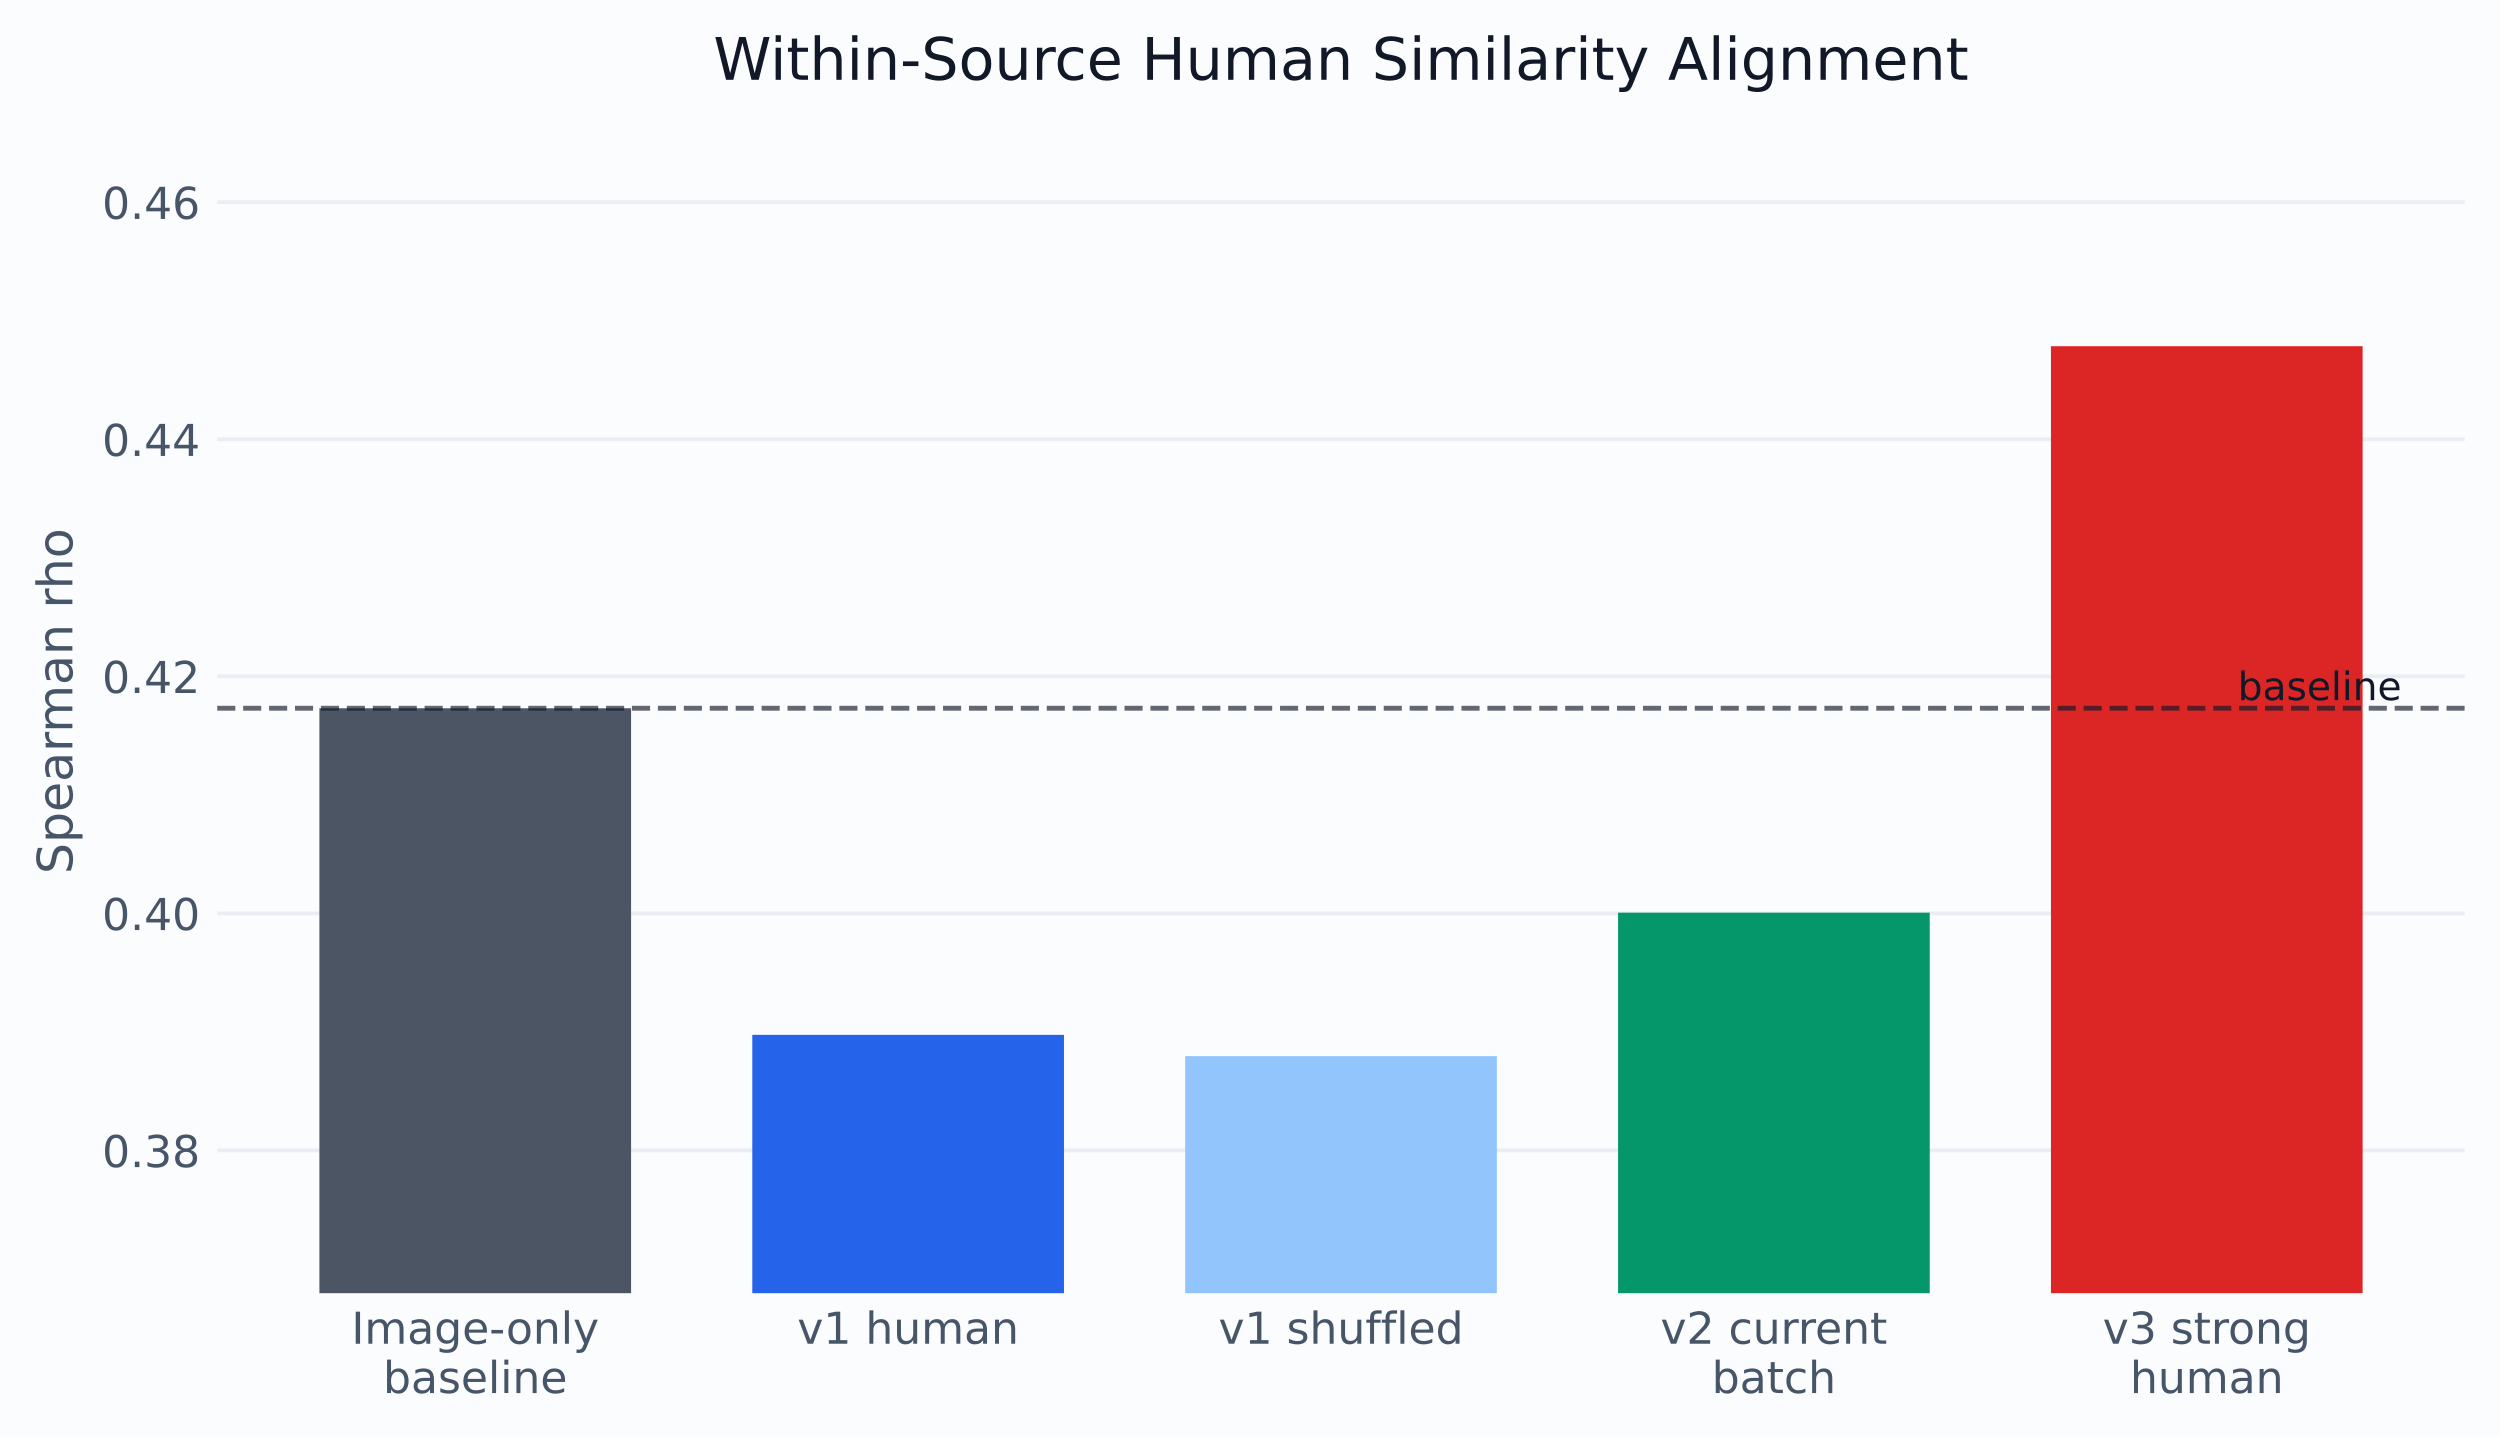
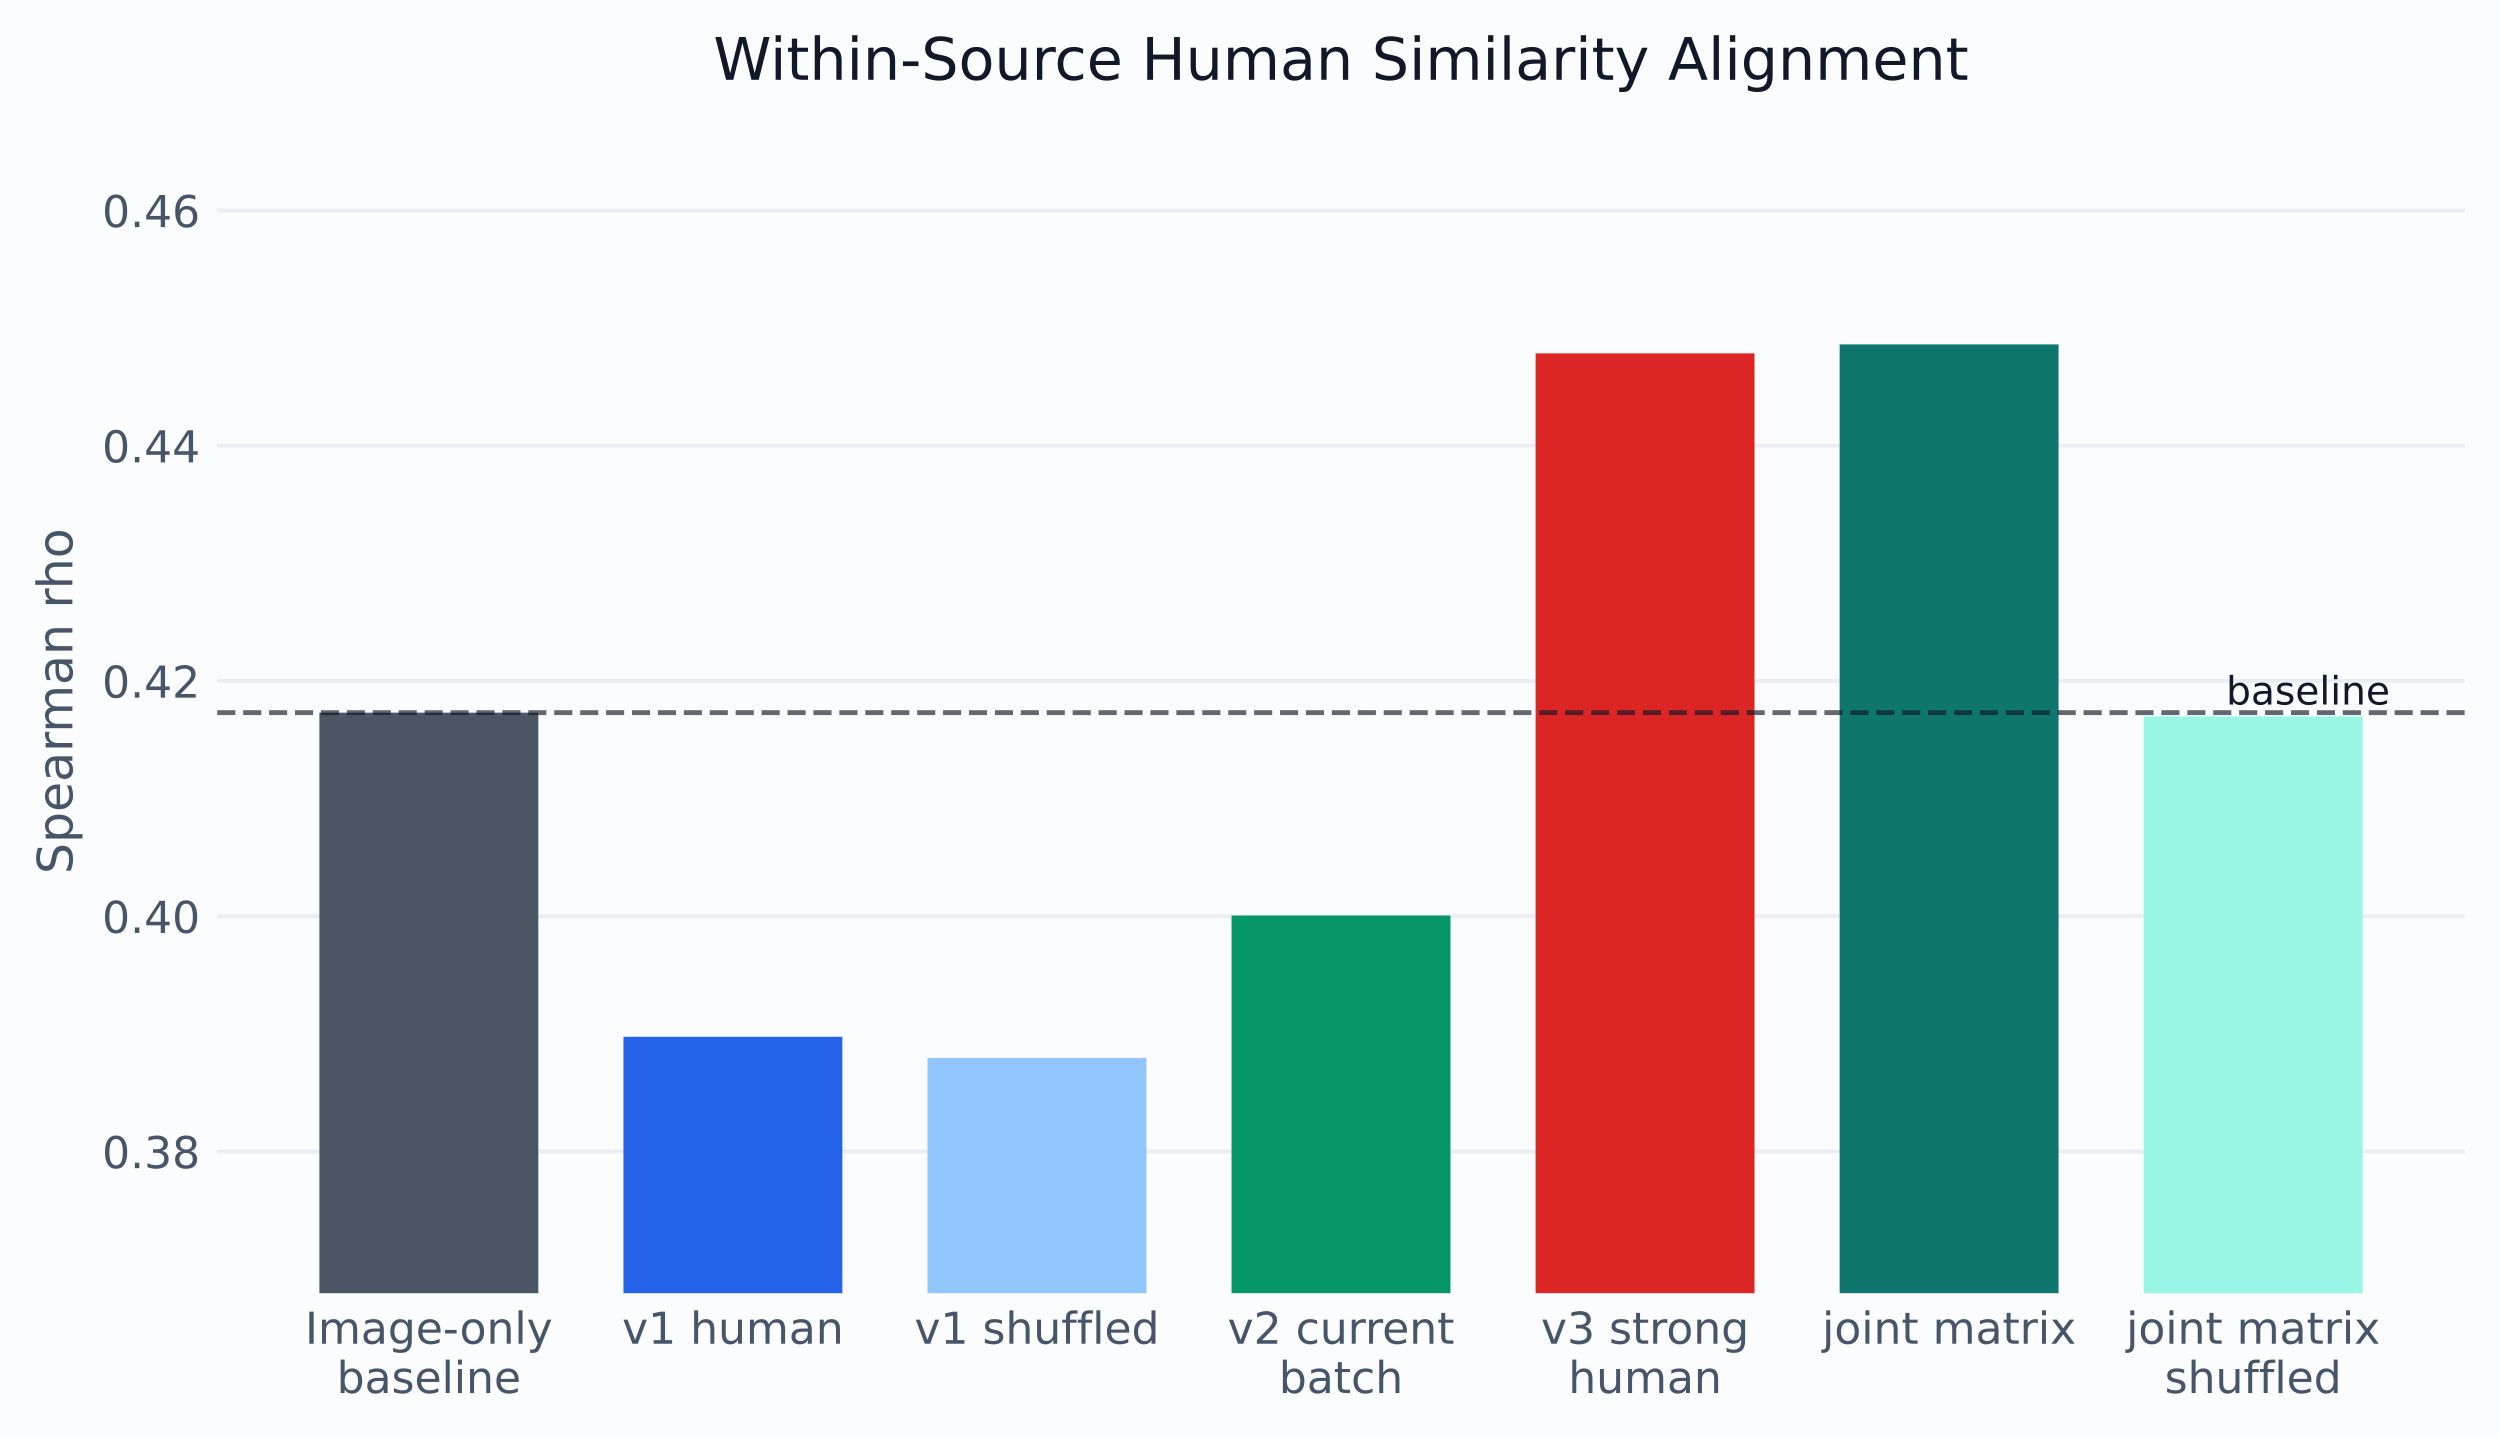
<svg xmlns="http://www.w3.org/2000/svg" xmlns:xlink="http://www.w3.org/1999/xlink" width="511.153pt" height="293.895pt" viewBox="0 0 511.153 293.895" version="1.1">
  <defs>
    <style type="text/css">*{stroke-linejoin: round; stroke-linecap: butt}</style>
  </defs>
  <g id="figure_1">
    <g id="patch_1">
      <path d="M 0 293.895  L 511.153 293.895  L 511.153 0  L 0 0  z " style="fill: #fbfcfe" />
    </g>
    <g id="axes_1">
      <g id="patch_2">
        <path d="M 44.417 264.407  L 503.953 264.407  L 503.953 22.318  L 44.417 22.318  z " style="fill: #fbfcfe" />
      </g>
      <g id="matplotlib.axis_1">
        <g id="xtick_1">
          <g id="line2d_1" />
          <g id="text_1">
-             <g style="fill: #475569" transform="translate(71.84727 274.7453) scale(0.09 -0.09)">
+             <g style="fill: #475569" transform="translate(62.36422 274.7453) scale(0.09 -0.09)">
              <defs>
                <path id="DejaVuSans-49" d="M 628 4666  L 1259 4666  L 1259 0  L 628 0  L 628 4666  z " transform="scale(0.015625)" />
                <path id="DejaVuSans-6d" d="M 3328 2828  Q 3544 3216 3844 3400  Q 4144 3584 4550 3584  Q 5097 3584 5394 3201  Q 5691 2819 5691 2113  L 5691 0  L 5113 0  L 5113 2094  Q 5113 2597 4934 2840  Q 4756 3084 4391 3084  Q 3944 3084 3684 2787  Q 3425 2491 3425 1978  L 3425 0  L 2847 0  L 2847 2094  Q 2847 2600 2669 2842  Q 2491 3084 2119 3084  Q 1678 3084 1418 2786  Q 1159 2488 1159 1978  L 1159 0  L 581 0  L 581 3500  L 1159 3500  L 1159 2956  Q 1356 3278 1631 3431  Q 1906 3584 2284 3584  Q 2666 3584 2933 3390  Q 3200 3197 3328 2828  z " transform="scale(0.015625)" />
                <path id="DejaVuSans-61" d="M 2194 1759  Q 1497 1759 1228 1600  Q 959 1441 959 1056  Q 959 750 1161 570  Q 1363 391 1709 391  Q 2188 391 2477 730  Q 2766 1069 2766 1631  L 2766 1759  L 2194 1759  z M 3341 1997  L 3341 0  L 2766 0  L 2766 531  Q 2569 213 2275 61  Q 1981 -91 1556 -91  Q 1019 -91 701 211  Q 384 513 384 1019  Q 384 1609 779 1909  Q 1175 2209 1959 2209  L 2766 2209  L 2766 2266  Q 2766 2663 2505 2880  Q 2244 3097 1772 3097  Q 1472 3097 1187 3025  Q 903 2953 641 2809  L 641 3341  Q 956 3463 1253 3523  Q 1550 3584 1831 3584  Q 2591 3584 2966 3190  Q 3341 2797 3341 1997  z " transform="scale(0.015625)" />
                <path id="DejaVuSans-67" d="M 2906 1791  Q 2906 2416 2648 2759  Q 2391 3103 1925 3103  Q 1463 3103 1205 2759  Q 947 2416 947 1791  Q 947 1169 1205 825  Q 1463 481 1925 481  Q 2391 481 2648 825  Q 2906 1169 2906 1791  z M 3481 434  Q 3481 -459 3084 -895  Q 2688 -1331 1869 -1331  Q 1566 -1331 1297 -1286  Q 1028 -1241 775 -1147  L 775 -588  Q 1028 -725 1275 -790  Q 1522 -856 1778 -856  Q 2344 -856 2625 -561  Q 2906 -266 2906 331  L 2906 616  Q 2728 306 2450 153  Q 2172 0 1784 0  Q 1141 0 747 490  Q 353 981 353 1791  Q 353 2603 747 3093  Q 1141 3584 1784 3584  Q 2172 3584 2450 3431  Q 2728 3278 2906 2969  L 2906 3500  L 3481 3500  L 3481 434  z " transform="scale(0.015625)" />
                <path id="DejaVuSans-65" d="M 3597 1894  L 3597 1613  L 953 1613  Q 991 1019 1311 708  Q 1631 397 2203 397  Q 2534 397 2845 478  Q 3156 559 3463 722  L 3463 178  Q 3153 47 2828 -22  Q 2503 -91 2169 -91  Q 1331 -91 842 396  Q 353 884 353 1716  Q 353 2575 817 3079  Q 1281 3584 2069 3584  Q 2775 3584 3186 3129  Q 3597 2675 3597 1894  z M 3022 2063  Q 3016 2534 2758 2815  Q 2500 3097 2075 3097  Q 1594 3097 1305 2825  Q 1016 2553 972 2059  L 3022 2063  z " transform="scale(0.015625)" />
                <path id="DejaVuSans-2d" d="M 313 2009  L 1997 2009  L 1997 1497  L 313 1497  L 313 2009  z " transform="scale(0.015625)" />
                <path id="DejaVuSans-6f" d="M 1959 3097  Q 1497 3097 1228 2736  Q 959 2375 959 1747  Q 959 1119 1226 758  Q 1494 397 1959 397  Q 2419 397 2687 759  Q 2956 1122 2956 1747  Q 2956 2369 2687 2733  Q 2419 3097 1959 3097  z M 1959 3584  Q 2709 3584 3137 3096  Q 3566 2609 3566 1747  Q 3566 888 3137 398  Q 2709 -91 1959 -91  Q 1206 -91 779 398  Q 353 888 353 1747  Q 353 2609 779 3096  Q 1206 3584 1959 3584  z " transform="scale(0.015625)" />
                <path id="DejaVuSans-6e" d="M 3513 2113  L 3513 0  L 2938 0  L 2938 2094  Q 2938 2591 2744 2837  Q 2550 3084 2163 3084  Q 1697 3084 1428 2787  Q 1159 2491 1159 1978  L 1159 0  L 581 0  L 581 3500  L 1159 3500  L 1159 2956  Q 1366 3272 1645 3428  Q 1925 3584 2291 3584  Q 2894 3584 3203 3211  Q 3513 2838 3513 2113  z " transform="scale(0.015625)" />
                <path id="DejaVuSans-6c" d="M 603 4863  L 1178 4863  L 1178 0  L 603 0  L 603 4863  z " transform="scale(0.015625)" />
                <path id="DejaVuSans-79" d="M 2059 -325  Q 1816 -950 1584 -1140  Q 1353 -1331 966 -1331  L 506 -1331  L 506 -850  L 844 -850  Q 1081 -850 1212 -737  Q 1344 -625 1503 -206  L 1606 56  L 191 3500  L 800 3500  L 1894 763  L 2988 3500  L 3597 3500  L 2059 -325  z " transform="scale(0.015625)" />
              </defs>
              <use xlink:href="#DejaVuSans-49" />
              <use xlink:href="#DejaVuSans-6d" transform="translate(29.49219 0)" />
              <use xlink:href="#DejaVuSans-61" transform="translate(126.9043 0)" />
              <use xlink:href="#DejaVuSans-67" transform="translate(188.1836 0)" />
              <use xlink:href="#DejaVuSans-65" transform="translate(251.6602 0)" />
              <use xlink:href="#DejaVuSans-2d" transform="translate(313.1836 0)" />
              <use xlink:href="#DejaVuSans-6f" transform="translate(351.1426 0)" />
              <use xlink:href="#DejaVuSans-6e" transform="translate(412.3242 0)" />
              <use xlink:href="#DejaVuSans-6c" transform="translate(475.7031 0)" />
              <use xlink:href="#DejaVuSans-79" transform="translate(503.4863 0)" />
            </g>
-             <g style="fill: #475569" transform="translate(78.31953 284.8233) scale(0.09 -0.09)">
+             <g style="fill: #475569" transform="translate(68.83649 284.8233) scale(0.09 -0.09)">
              <defs>
                <path id="DejaVuSans-62" d="M 3116 1747  Q 3116 2381 2855 2742  Q 2594 3103 2138 3103  Q 1681 3103 1420 2742  Q 1159 2381 1159 1747  Q 1159 1113 1420 752  Q 1681 391 2138 391  Q 2594 391 2855 752  Q 3116 1113 3116 1747  z M 1159 2969  Q 1341 3281 1617 3432  Q 1894 3584 2278 3584  Q 2916 3584 3314 3078  Q 3713 2572 3713 1747  Q 3713 922 3314 415  Q 2916 -91 2278 -91  Q 1894 -91 1617 61  Q 1341 213 1159 525  L 1159 0  L 581 0  L 581 4863  L 1159 4863  L 1159 2969  z " transform="scale(0.015625)" />
                <path id="DejaVuSans-73" d="M 2834 3397  L 2834 2853  Q 2591 2978 2328 3040  Q 2066 3103 1784 3103  Q 1356 3103 1142 2972  Q 928 2841 928 2578  Q 928 2378 1081 2264  Q 1234 2150 1697 2047  L 1894 2003  Q 2506 1872 2764 1633  Q 3022 1394 3022 966  Q 3022 478 2636 193  Q 2250 -91 1575 -91  Q 1294 -91 989 -36  Q 684 19 347 128  L 347 722  Q 666 556 975 473  Q 1284 391 1588 391  Q 1994 391 2212 530  Q 2431 669 2431 922  Q 2431 1156 2273 1281  Q 2116 1406 1581 1522  L 1381 1569  Q 847 1681 609 1914  Q 372 2147 372 2553  Q 372 3047 722 3315  Q 1072 3584 1716 3584  Q 2034 3584 2315 3537  Q 2597 3491 2834 3397  z " transform="scale(0.015625)" />
                <path id="DejaVuSans-69" d="M 603 3500  L 1178 3500  L 1178 0  L 603 0  L 603 3500  z M 603 4863  L 1178 4863  L 1178 4134  L 603 4134  L 603 4863  z " transform="scale(0.015625)" />
              </defs>
              <use xlink:href="#DejaVuSans-62" />
              <use xlink:href="#DejaVuSans-61" transform="translate(63.47656 0)" />
              <use xlink:href="#DejaVuSans-73" transform="translate(124.7559 0)" />
              <use xlink:href="#DejaVuSans-65" transform="translate(176.8555 0)" />
              <use xlink:href="#DejaVuSans-6c" transform="translate(238.3789 0)" />
              <use xlink:href="#DejaVuSans-69" transform="translate(266.1621 0)" />
              <use xlink:href="#DejaVuSans-6e" transform="translate(293.9453 0)" />
              <use xlink:href="#DejaVuSans-65" transform="translate(357.3242 0)" />
            </g>
          </g>
        </g>
        <g id="xtick_2">
          <g id="line2d_2" />
          <g id="text_2">
-             <g style="fill: #475569" transform="translate(163.0233 274.7453) scale(0.09 -0.09)">
+             <g style="fill: #475569" transform="translate(127.1985 274.7453) scale(0.09 -0.09)">
              <defs>
                <path id="DejaVuSans-76" d="M 191 3500  L 800 3500  L 1894 563  L 2988 3500  L 3597 3500  L 2284 0  L 1503 0  L 191 3500  z " transform="scale(0.015625)" />
                <path id="DejaVuSans-31" d="M 794 531  L 1825 531  L 1825 4091  L 703 3866  L 703 4441  L 1819 4666  L 2450 4666  L 2450 531  L 3481 531  L 3481 0  L 794 0  L 794 531  z " transform="scale(0.015625)" />
                <path id="DejaVuSans-20" transform="scale(0.015625)" />
                <path id="DejaVuSans-68" d="M 3513 2113  L 3513 0  L 2938 0  L 2938 2094  Q 2938 2591 2744 2837  Q 2550 3084 2163 3084  Q 1697 3084 1428 2787  Q 1159 2491 1159 1978  L 1159 0  L 581 0  L 581 4863  L 1159 4863  L 1159 2956  Q 1366 3272 1645 3428  Q 1925 3584 2291 3584  Q 2894 3584 3203 3211  Q 3513 2838 3513 2113  z " transform="scale(0.015625)" />
                <path id="DejaVuSans-75" d="M 544 1381  L 544 3500  L 1119 3500  L 1119 1403  Q 1119 906 1312 657  Q 1506 409 1894 409  Q 2359 409 2629 706  Q 2900 1003 2900 1516  L 2900 3500  L 3475 3500  L 3475 0  L 2900 0  L 2900 538  Q 2691 219 2414 64  Q 2138 -91 1772 -91  Q 1169 -91 856 284  Q 544 659 544 1381  z M 1991 3584  L 1991 3584  z " transform="scale(0.015625)" />
              </defs>
              <use xlink:href="#DejaVuSans-76" />
              <use xlink:href="#DejaVuSans-31" transform="translate(59.17969 0)" />
              <use xlink:href="#DejaVuSans-20" transform="translate(122.8027 0)" />
              <use xlink:href="#DejaVuSans-68" transform="translate(154.5898 0)" />
              <use xlink:href="#DejaVuSans-75" transform="translate(217.9688 0)" />
              <use xlink:href="#DejaVuSans-6d" transform="translate(281.3477 0)" />
              <use xlink:href="#DejaVuSans-61" transform="translate(378.7598 0)" />
              <use xlink:href="#DejaVuSans-6e" transform="translate(440.0391 0)" />
            </g>
          </g>
        </g>
        <g id="xtick_3">
          <g id="line2d_3" />
          <g id="text_3">
-             <g style="fill: #475569" transform="translate(249.1362 274.7453) scale(0.09 -0.09)">
+             <g style="fill: #475569" transform="translate(186.9696 274.7453) scale(0.09 -0.09)">
              <defs>
                <path id="DejaVuSans-66" d="M 2375 4863  L 2375 4384  L 1825 4384  Q 1516 4384 1395 4259  Q 1275 4134 1275 3809  L 1275 3500  L 2222 3500  L 2222 3053  L 1275 3053  L 1275 0  L 697 0  L 697 3053  L 147 3053  L 147 3500  L 697 3500  L 697 3744  Q 697 4328 969 4595  Q 1241 4863 1831 4863  L 2375 4863  z " transform="scale(0.015625)" />
                <path id="DejaVuSans-64" d="M 2906 2969  L 2906 4863  L 3481 4863  L 3481 0  L 2906 0  L 2906 525  Q 2725 213 2448 61  Q 2172 -91 1784 -91  Q 1150 -91 751 415  Q 353 922 353 1747  Q 353 2572 751 3078  Q 1150 3584 1784 3584  Q 2172 3584 2448 3432  Q 2725 3281 2906 2969  z M 947 1747  Q 947 1113 1208 752  Q 1469 391 1925 391  Q 2381 391 2643 752  Q 2906 1113 2906 1747  Q 2906 2381 2643 2742  Q 2381 3103 1925 3103  Q 1469 3103 1208 2742  Q 947 2381 947 1747  z " transform="scale(0.015625)" />
              </defs>
              <use xlink:href="#DejaVuSans-76" />
              <use xlink:href="#DejaVuSans-31" transform="translate(59.17969 0)" />
              <use xlink:href="#DejaVuSans-20" transform="translate(122.8027 0)" />
              <use xlink:href="#DejaVuSans-73" transform="translate(154.5898 0)" />
              <use xlink:href="#DejaVuSans-68" transform="translate(206.6895 0)" />
              <use xlink:href="#DejaVuSans-75" transform="translate(270.0684 0)" />
              <use xlink:href="#DejaVuSans-66" transform="translate(333.4473 0)" />
              <use xlink:href="#DejaVuSans-66" transform="translate(368.6523 0)" />
              <use xlink:href="#DejaVuSans-6c" transform="translate(403.8574 0)" />
              <use xlink:href="#DejaVuSans-65" transform="translate(431.6406 0)" />
              <use xlink:href="#DejaVuSans-64" transform="translate(493.1641 0)" />
            </g>
          </g>
        </g>
        <g id="xtick_4">
          <g id="line2d_4" />
          <g id="text_4">
-             <g style="fill: #475569" transform="translate(339.5058 274.7453) scale(0.09 -0.09)">
+             <g style="fill: #475569" transform="translate(250.9974 274.7453) scale(0.09 -0.09)">
              <defs>
                <path id="DejaVuSans-32" d="M 1228 531  L 3431 531  L 3431 0  L 469 0  L 469 531  Q 828 903 1448 1529  Q 2069 2156 2228 2338  Q 2531 2678 2651 2914  Q 2772 3150 2772 3378  Q 2772 3750 2511 3984  Q 2250 4219 1831 4219  Q 1534 4219 1204 4116  Q 875 4013 500 3803  L 500 4441  Q 881 4594 1212 4672  Q 1544 4750 1819 4750  Q 2544 4750 2975 4387  Q 3406 4025 3406 3419  Q 3406 3131 3298 2873  Q 3191 2616 2906 2266  Q 2828 2175 2409 1742  Q 1991 1309 1228 531  z " transform="scale(0.015625)" />
                <path id="DejaVuSans-63" d="M 3122 3366  L 3122 2828  Q 2878 2963 2633 3030  Q 2388 3097 2138 3097  Q 1578 3097 1268 2742  Q 959 2388 959 1747  Q 959 1106 1268 751  Q 1578 397 2138 397  Q 2388 397 2633 464  Q 2878 531 3122 666  L 3122 134  Q 2881 22 2623 -34  Q 2366 -91 2075 -91  Q 1284 -91 818 406  Q 353 903 353 1747  Q 353 2603 823 3093  Q 1294 3584 2113 3584  Q 2378 3584 2631 3529  Q 2884 3475 3122 3366  z " transform="scale(0.015625)" />
                <path id="DejaVuSans-72" d="M 2631 2963  Q 2534 3019 2420 3045  Q 2306 3072 2169 3072  Q 1681 3072 1420 2755  Q 1159 2438 1159 1844  L 1159 0  L 581 0  L 581 3500  L 1159 3500  L 1159 2956  Q 1341 3275 1631 3429  Q 1922 3584 2338 3584  Q 2397 3584 2469 3576  Q 2541 3569 2628 3553  L 2631 2963  z " transform="scale(0.015625)" />
                <path id="DejaVuSans-74" d="M 1172 4494  L 1172 3500  L 2356 3500  L 2356 3053  L 1172 3053  L 1172 1153  Q 1172 725 1289 603  Q 1406 481 1766 481  L 2356 481  L 2356 0  L 1766 0  Q 1100 0 847 248  Q 594 497 594 1153  L 594 3053  L 172 3053  L 172 3500  L 594 3500  L 594 4494  L 1172 4494  z " transform="scale(0.015625)" />
              </defs>
              <use xlink:href="#DejaVuSans-76" />
              <use xlink:href="#DejaVuSans-32" transform="translate(59.17969 0)" />
              <use xlink:href="#DejaVuSans-20" transform="translate(122.8027 0)" />
              <use xlink:href="#DejaVuSans-63" transform="translate(154.5898 0)" />
              <use xlink:href="#DejaVuSans-75" transform="translate(209.5703 0)" />
              <use xlink:href="#DejaVuSans-72" transform="translate(272.9492 0)" />
              <use xlink:href="#DejaVuSans-72" transform="translate(312.3125 0)" />
              <use xlink:href="#DejaVuSans-65" transform="translate(351.1758 0)" />
              <use xlink:href="#DejaVuSans-6e" transform="translate(412.6992 0)" />
              <use xlink:href="#DejaVuSans-74" transform="translate(476.0781 0)" />
            </g>
-             <g style="fill: #475569" transform="translate(349.9887 284.8233) scale(0.09 -0.09)">
+             <g style="fill: #475569" transform="translate(261.4803 284.8233) scale(0.09 -0.09)">
              <use xlink:href="#DejaVuSans-62" />
              <use xlink:href="#DejaVuSans-61" transform="translate(63.47656 0)" />
              <use xlink:href="#DejaVuSans-74" transform="translate(124.7559 0)" />
              <use xlink:href="#DejaVuSans-63" transform="translate(163.9648 0)" />
              <use xlink:href="#DejaVuSans-68" transform="translate(218.9453 0)" />
            </g>
          </g>
        </g>
        <g id="xtick_5">
          <g id="line2d_5" />
          <g id="text_5">
-             <g style="fill: #475569" transform="translate(429.926 274.7453) scale(0.09 -0.09)">
+             <g style="fill: #475569" transform="translate(315.0758 274.7453) scale(0.09 -0.09)">
              <defs>
                <path id="DejaVuSans-33" d="M 2597 2516  Q 3050 2419 3304 2112  Q 3559 1806 3559 1356  Q 3559 666 3084 287  Q 2609 -91 1734 -91  Q 1441 -91 1130 -33  Q 819 25 488 141  L 488 750  Q 750 597 1062 519  Q 1375 441 1716 441  Q 2309 441 2620 675  Q 2931 909 2931 1356  Q 2931 1769 2642 2001  Q 2353 2234 1838 2234  L 1294 2234  L 1294 2753  L 1863 2753  Q 2328 2753 2575 2939  Q 2822 3125 2822 3475  Q 2822 3834 2567 4026  Q 2313 4219 1838 4219  Q 1578 4219 1281 4162  Q 984 4106 628 3988  L 628 4550  Q 988 4650 1302 4700  Q 1616 4750 1894 4750  Q 2613 4750 3031 4423  Q 3450 4097 3450 3541  Q 3450 3153 3228 2886  Q 3006 2619 2597 2516  z " transform="scale(0.015625)" />
              </defs>
              <use xlink:href="#DejaVuSans-76" />
              <use xlink:href="#DejaVuSans-33" transform="translate(59.17969 0)" />
              <use xlink:href="#DejaVuSans-20" transform="translate(122.8027 0)" />
              <use xlink:href="#DejaVuSans-73" transform="translate(154.5898 0)" />
              <use xlink:href="#DejaVuSans-74" transform="translate(206.6895 0)" />
              <use xlink:href="#DejaVuSans-72" transform="translate(245.8984 0)" />
              <use xlink:href="#DejaVuSans-6f" transform="translate(284.7617 0)" />
              <use xlink:href="#DejaVuSans-6e" transform="translate(345.9434 0)" />
              <use xlink:href="#DejaVuSans-67" transform="translate(409.3223 0)" />
            </g>
-             <g style="fill: #475569" transform="translate(435.5053 284.8233) scale(0.09 -0.09)">
+             <g style="fill: #475569" transform="translate(320.6551 284.8233) scale(0.09 -0.09)">
              <use xlink:href="#DejaVuSans-68" />
              <use xlink:href="#DejaVuSans-75" transform="translate(63.37891 0)" />
              <use xlink:href="#DejaVuSans-6d" transform="translate(126.7578 0)" />
              <use xlink:href="#DejaVuSans-61" transform="translate(224.1699 0)" />
              <use xlink:href="#DejaVuSans-6e" transform="translate(285.4492 0)" />
            </g>
          </g>
        </g>
+         <g id="xtick_6">
+           <g id="line2d_6" />
+           <g id="text_6">
+             <g style="fill: #475569" transform="translate(372.5498 274.7453) scale(0.09 -0.09)">
+               <defs>
+                 <path id="DejaVuSans-6a" d="M 603 3500  L 1178 3500  L 1178 -63  Q 1178 -731 923 -1031  Q 669 -1331 103 -1331  L -116 -1331  L -116 -844  L 38 -844  Q 366 -844 484 -692  Q 603 -541 603 -63  L 603 3500  z M 603 4863  L 1178 4863  L 1178 4134  L 603 4134  L 603 4863  z " transform="scale(0.015625)" />
+                 <path id="DejaVuSans-78" d="M 3513 3500  L 2247 1797  L 3578 0  L 2900 0  L 1881 1375  L 863 0  L 184 0  L 1544 1831  L 300 3500  L 978 3500  L 1906 2253  L 2834 3500  L 3513 3500  z " transform="scale(0.015625)" />
+               </defs>
+               <use xlink:href="#DejaVuSans-6a" />
+               <use xlink:href="#DejaVuSans-6f" transform="translate(27.7832 0)" />
+               <use xlink:href="#DejaVuSans-69" transform="translate(88.96484 0)" />
+               <use xlink:href="#DejaVuSans-6e" transform="translate(116.748 0)" />
+               <use xlink:href="#DejaVuSans-74" transform="translate(180.127 0)" />
+               <use xlink:href="#DejaVuSans-20" transform="translate(219.3359 0)" />
+               <use xlink:href="#DejaVuSans-6d" transform="translate(251.123 0)" />
+               <use xlink:href="#DejaVuSans-61" transform="translate(348.5352 0)" />
+               <use xlink:href="#DejaVuSans-74" transform="translate(409.8145 0)" />
+               <use xlink:href="#DejaVuSans-72" transform="translate(449.0234 0)" />
+               <use xlink:href="#DejaVuSans-69" transform="translate(490.1367 0)" />
+               <use xlink:href="#DejaVuSans-78" transform="translate(517.9199 0)" />
+             </g>
+           </g>
+         </g>
+         <g id="xtick_7">
+           <g id="line2d_7" />
+           <g id="text_7">
+             <g style="fill: #475569" transform="translate(434.7164 274.7453) scale(0.09 -0.09)">
+               <use xlink:href="#DejaVuSans-6a" />
+               <use xlink:href="#DejaVuSans-6f" transform="translate(27.7832 0)" />
+               <use xlink:href="#DejaVuSans-69" transform="translate(88.96484 0)" />
+               <use xlink:href="#DejaVuSans-6e" transform="translate(116.748 0)" />
+               <use xlink:href="#DejaVuSans-74" transform="translate(180.127 0)" />
+               <use xlink:href="#DejaVuSans-20" transform="translate(219.3359 0)" />
+               <use xlink:href="#DejaVuSans-6d" transform="translate(251.123 0)" />
+               <use xlink:href="#DejaVuSans-61" transform="translate(348.5352 0)" />
+               <use xlink:href="#DejaVuSans-74" transform="translate(409.8145 0)" />
+               <use xlink:href="#DejaVuSans-72" transform="translate(449.0234 0)" />
+               <use xlink:href="#DejaVuSans-69" transform="translate(490.1367 0)" />
+               <use xlink:href="#DejaVuSans-78" transform="translate(517.9199 0)" />
+             </g>
+             <g style="fill: #475569" transform="translate(442.5928 284.8233) scale(0.09 -0.09)">
+               <use xlink:href="#DejaVuSans-73" />
+               <use xlink:href="#DejaVuSans-68" transform="translate(52.09961 0)" />
+               <use xlink:href="#DejaVuSans-75" transform="translate(115.4785 0)" />
+               <use xlink:href="#DejaVuSans-66" transform="translate(178.8574 0)" />
+               <use xlink:href="#DejaVuSans-66" transform="translate(214.0625 0)" />
+               <use xlink:href="#DejaVuSans-6c" transform="translate(249.2676 0)" />
+               <use xlink:href="#DejaVuSans-65" transform="translate(277.0508 0)" />
+               <use xlink:href="#DejaVuSans-64" transform="translate(338.5742 0)" />
+             </g>
+           </g>
+         </g>
      </g>
      <g id="matplotlib.axis_2">
        <g id="ytick_1">
-           <g id="line2d_6">
-             <path d="M 44.417 235.209  L 503.953 235.209  " clip-path="url(#p0bcfb781b6)" style="fill: none; stroke: #cbd5e1; stroke-opacity: 0.35; stroke-width: 0.8; stroke-linecap: square" />
-           </g>
-           <g id="line2d_7" />
-           <g id="text_6">
-             <g style="fill: #475569" transform="translate(20.87813 238.6288) scale(0.09 -0.09)">
+           <g id="line2d_8">
+             <path d="M 44.417 235.429  L 503.953 235.429  " clip-path="url(#pb30558b54a)" style="fill: none; stroke: #cbd5e1; stroke-opacity: 0.35; stroke-width: 0.8; stroke-linecap: square" />
+           </g>
+           <g id="line2d_9" />
+           <g id="text_8">
+             <g style="fill: #475569" transform="translate(20.87813 238.8485) scale(0.09 -0.09)">
              <defs>
                <path id="DejaVuSans-30" d="M 2034 4250  Q 1547 4250 1301 3770  Q 1056 3291 1056 2328  Q 1056 1369 1301 889  Q 1547 409 2034 409  Q 2525 409 2770 889  Q 3016 1369 3016 2328  Q 3016 3291 2770 3770  Q 2525 4250 2034 4250  z M 2034 4750  Q 2819 4750 3233 4129  Q 3647 3509 3647 2328  Q 3647 1150 3233 529  Q 2819 -91 2034 -91  Q 1250 -91 836 529  Q 422 1150 422 2328  Q 422 3509 836 4129  Q 1250 4750 2034 4750  z " transform="scale(0.015625)" />
                <path id="DejaVuSans-2e" d="M 684 794  L 1344 794  L 1344 0  L 684 0  L 684 794  z " transform="scale(0.015625)" />
                <path id="DejaVuSans-38" d="M 2034 2216  Q 1584 2216 1326 1975  Q 1069 1734 1069 1313  Q 1069 891 1326 650  Q 1584 409 2034 409  Q 2484 409 2743 651  Q 3003 894 3003 1313  Q 3003 1734 2745 1975  Q 2488 2216 2034 2216  z M 1403 2484  Q 997 2584 770 2862  Q 544 3141 544 3541  Q 544 4100 942 4425  Q 1341 4750 2034 4750  Q 2731 4750 3128 4425  Q 3525 4100 3525 3541  Q 3525 3141 3298 2862  Q 3072 2584 2669 2484  Q 3125 2378 3379 2068  Q 3634 1759 3634 1313  Q 3634 634 3220 271  Q 2806 -91 2034 -91  Q 1263 -91 848 271  Q 434 634 434 1313  Q 434 1759 690 2068  Q 947 2378 1403 2484  z M 1172 3481  Q 1172 3119 1398 2916  Q 1625 2713 2034 2713  Q 2441 2713 2670 2916  Q 2900 3119 2900 3481  Q 2900 3844 2670 4047  Q 2441 4250 2034 4250  Q 1625 4250 1398 4047  Q 1172 3844 1172 3481  z " transform="scale(0.015625)" />
              </defs>
              <use xlink:href="#DejaVuSans-30" />
              <use xlink:href="#DejaVuSans-2e" transform="translate(63.62305 0)" />
              <use xlink:href="#DejaVuSans-33" transform="translate(95.41016 0)" />
              <use xlink:href="#DejaVuSans-38" transform="translate(159.0332 0)" />
            </g>
          </g>
        </g>
        <g id="ytick_2">
-           <g id="line2d_8">
-             <path d="M 44.417 186.741  L 503.953 186.741  " clip-path="url(#p0bcfb781b6)" style="fill: none; stroke: #cbd5e1; stroke-opacity: 0.35; stroke-width: 0.8; stroke-linecap: square" />
-           </g>
-           <g id="line2d_9" />
-           <g id="text_7">
-             <g style="fill: #475569" transform="translate(20.87813 190.1608) scale(0.09 -0.09)">
+           <g id="line2d_10">
+             <path d="M 44.417 187.326  L 503.953 187.326  " clip-path="url(#pb30558b54a)" style="fill: none; stroke: #cbd5e1; stroke-opacity: 0.35; stroke-width: 0.8; stroke-linecap: square" />
+           </g>
+           <g id="line2d_11" />
+           <g id="text_9">
+             <g style="fill: #475569" transform="translate(20.87813 190.7453) scale(0.09 -0.09)">
              <defs>
                <path id="DejaVuSans-34" d="M 2419 4116  L 825 1625  L 2419 1625  L 2419 4116  z M 2253 4666  L 3047 4666  L 3047 1625  L 3713 1625  L 3713 1100  L 3047 1100  L 3047 0  L 2419 0  L 2419 1100  L 313 1100  L 313 1709  L 2253 4666  z " transform="scale(0.015625)" />
              </defs>
              <use xlink:href="#DejaVuSans-30" />
              <use xlink:href="#DejaVuSans-2e" transform="translate(63.62305 0)" />
              <use xlink:href="#DejaVuSans-34" transform="translate(95.41016 0)" />
              <use xlink:href="#DejaVuSans-30" transform="translate(159.0332 0)" />
            </g>
          </g>
        </g>
        <g id="ytick_3">
-           <g id="line2d_10">
-             <path d="M 44.417 138.273  L 503.953 138.273  " clip-path="url(#p0bcfb781b6)" style="fill: none; stroke: #cbd5e1; stroke-opacity: 0.35; stroke-width: 0.8; stroke-linecap: square" />
-           </g>
-           <g id="line2d_11" />
-           <g id="text_8">
-             <g style="fill: #475569" transform="translate(20.87813 141.6928) scale(0.09 -0.09)">
+           <g id="line2d_12">
+             <path d="M 44.417 139.223  L 503.953 139.223  " clip-path="url(#pb30558b54a)" style="fill: none; stroke: #cbd5e1; stroke-opacity: 0.35; stroke-width: 0.8; stroke-linecap: square" />
+           </g>
+           <g id="line2d_13" />
+           <g id="text_10">
+             <g style="fill: #475569" transform="translate(20.87813 142.642) scale(0.09 -0.09)">
              <use xlink:href="#DejaVuSans-30" />
              <use xlink:href="#DejaVuSans-2e" transform="translate(63.62305 0)" />
              <use xlink:href="#DejaVuSans-34" transform="translate(95.41016 0)" />
              <use xlink:href="#DejaVuSans-32" transform="translate(159.0332 0)" />
            </g>
          </g>
        </g>
        <g id="ytick_4">
-           <g id="line2d_12">
-             <path d="M 44.417 89.806  L 503.953 89.806  " clip-path="url(#p0bcfb781b6)" style="fill: none; stroke: #cbd5e1; stroke-opacity: 0.35; stroke-width: 0.8; stroke-linecap: square" />
-           </g>
-           <g id="line2d_13" />
-           <g id="text_9">
-             <g style="fill: #475569" transform="translate(20.87813 93.22481) scale(0.09 -0.09)">
+           <g id="line2d_14">
+             <path d="M 44.417 91.12  L 503.953 91.12  " clip-path="url(#pb30558b54a)" style="fill: none; stroke: #cbd5e1; stroke-opacity: 0.35; stroke-width: 0.8; stroke-linecap: square" />
+           </g>
+           <g id="line2d_15" />
+           <g id="text_11">
+             <g style="fill: #475569" transform="translate(20.87813 94.53882) scale(0.09 -0.09)">
              <use xlink:href="#DejaVuSans-30" />
              <use xlink:href="#DejaVuSans-2e" transform="translate(63.62305 0)" />
              <use xlink:href="#DejaVuSans-34" transform="translate(95.41016 0)" />
              <use xlink:href="#DejaVuSans-34" transform="translate(159.0332 0)" />
            </g>
          </g>
        </g>
        <g id="ytick_5">
-           <g id="line2d_14">
-             <path d="M 44.417 41.338  L 503.953 41.338  " clip-path="url(#p0bcfb781b6)" style="fill: none; stroke: #cbd5e1; stroke-opacity: 0.35; stroke-width: 0.8; stroke-linecap: square" />
-           </g>
-           <g id="line2d_15" />
-           <g id="text_10">
-             <g style="fill: #475569" transform="translate(20.87813 44.75682) scale(0.09 -0.09)">
+           <g id="line2d_16">
+             <path d="M 44.417 43.016  L 503.953 43.016  " clip-path="url(#pb30558b54a)" style="fill: none; stroke: #cbd5e1; stroke-opacity: 0.35; stroke-width: 0.8; stroke-linecap: square" />
+           </g>
+           <g id="line2d_17" />
+           <g id="text_12">
+             <g style="fill: #475569" transform="translate(20.87813 46.43559) scale(0.09 -0.09)">
              <defs>
                <path id="DejaVuSans-36" d="M 2113 2584  Q 1688 2584 1439 2293  Q 1191 2003 1191 1497  Q 1191 994 1439 701  Q 1688 409 2113 409  Q 2538 409 2786 701  Q 3034 994 3034 1497  Q 3034 2003 2786 2293  Q 2538 2584 2113 2584  z M 3366 4563  L 3366 3988  Q 3128 4100 2886 4159  Q 2644 4219 2406 4219  Q 1781 4219 1451 3797  Q 1122 3375 1075 2522  Q 1259 2794 1537 2939  Q 1816 3084 2150 3084  Q 2853 3084 3261 2657  Q 3669 2231 3669 1497  Q 3669 778 3244 343  Q 2819 -91 2113 -91  Q 1303 -91 875 529  Q 447 1150 447 2328  Q 447 3434 972 4092  Q 1497 4750 2381 4750  Q 2619 4750 2861 4703  Q 3103 4656 3366 4563  z " transform="scale(0.015625)" />
              </defs>
              <use xlink:href="#DejaVuSans-30" />
              <use xlink:href="#DejaVuSans-2e" transform="translate(63.62305 0)" />
              <use xlink:href="#DejaVuSans-34" transform="translate(95.41016 0)" />
              <use xlink:href="#DejaVuSans-36" transform="translate(159.0332 0)" />
            </g>
          </g>
        </g>
-         <g id="text_11">
+         <g id="text_13">
          <g style="fill: #475569" transform="translate(14.79844 178.7077) rotate(-90) scale(0.1 -0.1)">
            <defs>
              <path id="DejaVuSans-53" d="M 3425 4513  L 3425 3897  Q 3066 4069 2747 4153  Q 2428 4238 2131 4238  Q 1616 4238 1336 4038  Q 1056 3838 1056 3469  Q 1056 3159 1242 3001  Q 1428 2844 1947 2747  L 2328 2669  Q 3034 2534 3370 2195  Q 3706 1856 3706 1288  Q 3706 609 3251 259  Q 2797 -91 1919 -91  Q 1588 -91 1214 -16  Q 841 59 441 206  L 441 856  Q 825 641 1194 531  Q 1563 422 1919 422  Q 2459 422 2753 634  Q 3047 847 3047 1241  Q 3047 1584 2836 1778  Q 2625 1972 2144 2069  L 1759 2144  Q 1053 2284 737 2584  Q 422 2884 422 3419  Q 422 4038 858 4394  Q 1294 4750 2059 4750  Q 2388 4750 2728 4690  Q 3069 4631 3425 4513  z " transform="scale(0.015625)" />
              <path id="DejaVuSans-70" d="M 1159 525  L 1159 -1331  L 581 -1331  L 581 3500  L 1159 3500  L 1159 2969  Q 1341 3281 1617 3432  Q 1894 3584 2278 3584  Q 2916 3584 3314 3078  Q 3713 2572 3713 1747  Q 3713 922 3314 415  Q 2916 -91 2278 -91  Q 1894 -91 1617 61  Q 1341 213 1159 525  z M 3116 1747  Q 3116 2381 2855 2742  Q 2594 3103 2138 3103  Q 1681 3103 1420 2742  Q 1159 2381 1159 1747  Q 1159 1113 1420 752  Q 1681 391 2138 391  Q 2594 391 2855 752  Q 3116 1113 3116 1747  z " transform="scale(0.015625)" />
            </defs>
            <use xlink:href="#DejaVuSans-53" />
            <use xlink:href="#DejaVuSans-70" transform="translate(63.47656 0)" />
            <use xlink:href="#DejaVuSans-65" transform="translate(126.9531 0)" />
            <use xlink:href="#DejaVuSans-61" transform="translate(188.4766 0)" />
            <use xlink:href="#DejaVuSans-72" transform="translate(249.7559 0)" />
            <use xlink:href="#DejaVuSans-6d" transform="translate(289.1191 0)" />
            <use xlink:href="#DejaVuSans-61" transform="translate(386.5312 0)" />
            <use xlink:href="#DejaVuSans-6e" transform="translate(447.8105 0)" />
            <use xlink:href="#DejaVuSans-20" transform="translate(511.1895 0)" />
            <use xlink:href="#DejaVuSans-72" transform="translate(542.9766 0)" />
            <use xlink:href="#DejaVuSans-68" transform="translate(582.3398 0)" />
            <use xlink:href="#DejaVuSans-6f" transform="translate(645.7188 0)" />
          </g>
        </g>
      </g>
      <g id="patch_3">
-         <path d="M 65.305 1156.101  L 129.031 1156.101  L 129.031 144.809  L 65.305 144.809  z " clip-path="url(#p0bcfb781b6)" style="fill: #4b5563" />
+         <path d="M 65.305 1149.391  L 110.065 1149.391  L 110.065 145.709  L 65.305 145.709  z " clip-path="url(#pb30558b54a)" style="fill: #4b5563" />
      </g>
      <g id="patch_4">
-         <path d="M 153.814 1156.101  L 217.54 1156.101  L 217.54 211.584  L 153.814 211.584  z " clip-path="url(#p0bcfb781b6)" style="fill: #2563eb" />
+         <path d="M 127.472 1149.391  L 172.232 1149.391  L 172.232 211.981  L 127.472 211.981  z " clip-path="url(#pb30558b54a)" style="fill: #2563eb" />
      </g>
      <g id="patch_5">
-         <path d="M 242.322 1156.101  L 306.048 1156.101  L 306.048 215.939  L 242.322 215.939  z " clip-path="url(#p0bcfb781b6)" style="fill: #93c5fd" />
+         <path d="M 189.638 1149.391  L 234.398 1149.391  L 234.398 216.303  L 189.638 216.303  z " clip-path="url(#pb30558b54a)" style="fill: #93c5fd" />
      </g>
      <g id="patch_6">
-         <path d="M 330.83 1156.101  L 394.556 1156.101  L 394.556 186.611  L 330.83 186.611  z " clip-path="url(#p0bcfb781b6)" style="fill: #059669" />
+         <path d="M 251.805 1149.391  L 296.565 1149.391  L 296.565 187.196  L 251.805 187.196  z " clip-path="url(#pb30558b54a)" style="fill: #059669" />
      </g>
      <g id="patch_7">
-         <path d="M 419.339 1156.101  L 483.065 1156.101  L 483.065 70.786  L 419.339 70.786  z " clip-path="url(#p0bcfb781b6)" style="fill: #dc2626" />
-       </g>
-       <g id="line2d_16">
-         <path d="M 44.417 144.809  L 503.953 144.809  " clip-path="url(#p0bcfb781b6)" style="fill: none; stroke-dasharray: 3.7,1.6; stroke-dashoffset: 0; stroke: #111827; stroke-opacity: 0.65" />
-       </g>
-       <g id="text_12">
-         <g style="fill: #111827" transform="translate(457.5219 143.1451) scale(0.08 -0.08)">
+         <path d="M 313.972 1149.391  L 358.732 1149.391  L 358.732 72.243  L 313.972 72.243  z " clip-path="url(#pb30558b54a)" style="fill: #dc2626" />
+       </g>
+       <g id="patch_8">
+         <path d="M 376.138 1149.391  L 420.898 1149.391  L 420.898 70.421  L 376.138 70.421  z " clip-path="url(#pb30558b54a)" style="fill: #0f766e" />
+       </g>
+       <g id="patch_9">
+         <path d="M 438.305 1149.391  L 483.065 1149.391  L 483.065 146.475  L 438.305 146.475  z " clip-path="url(#pb30558b54a)" style="fill: #99f6e4" />
+       </g>
+       <g id="line2d_18">
+         <path d="M 44.417 145.709  L 503.953 145.709  " clip-path="url(#pb30558b54a)" style="fill: none; stroke-dasharray: 3.7,1.6; stroke-dashoffset: 0; stroke: #111827; stroke-opacity: 0.65" />
+       </g>
+       <g id="text_14">
+         <g style="fill: #111827" transform="translate(455.1512 144.0452) scale(0.08 -0.08)">
          <use xlink:href="#DejaVuSans-62" />
          <use xlink:href="#DejaVuSans-61" transform="translate(63.47656 0)" />
          <use xlink:href="#DejaVuSans-73" transform="translate(124.7559 0)" />
          <use xlink:href="#DejaVuSans-65" transform="translate(176.8555 0)" />
          <use xlink:href="#DejaVuSans-6c" transform="translate(238.3789 0)" />
          <use xlink:href="#DejaVuSans-69" transform="translate(266.1621 0)" />
          <use xlink:href="#DejaVuSans-6e" transform="translate(293.9453 0)" />
          <use xlink:href="#DejaVuSans-65" transform="translate(357.3242 0)" />
        </g>
      </g>
-       <g id="text_13">
+       <g id="text_15">
        <g style="fill: #111827" transform="translate(145.8591 16.31812) scale(0.12 -0.12)">
          <defs>
            <path id="DejaVuSans-57" d="M 213 4666  L 850 4666  L 1831 722  L 2809 4666  L 3519 4666  L 4500 722  L 5478 4666  L 6119 4666  L 4947 0  L 4153 0  L 3169 4050  L 2175 0  L 1381 0  L 213 4666  z " transform="scale(0.015625)" />
            <path id="DejaVuSans-48" d="M 628 4666  L 1259 4666  L 1259 2753  L 3553 2753  L 3553 4666  L 4184 4666  L 4184 0  L 3553 0  L 3553 2222  L 1259 2222  L 1259 0  L 628 0  L 628 4666  z " transform="scale(0.015625)" />
            <path id="DejaVuSans-41" d="M 2188 4044  L 1331 1722  L 3047 1722  L 2188 4044  z M 1831 4666  L 2547 4666  L 4325 0  L 3669 0  L 3244 1197  L 1141 1197  L 716 0  L 50 0  L 1831 4666  z " transform="scale(0.015625)" />
          </defs>
          <use xlink:href="#DejaVuSans-57" />
          <use xlink:href="#DejaVuSans-69" transform="translate(96.62695 0)" />
          <use xlink:href="#DejaVuSans-74" transform="translate(124.4102 0)" />
          <use xlink:href="#DejaVuSans-68" transform="translate(163.6191 0)" />
          <use xlink:href="#DejaVuSans-69" transform="translate(226.998 0)" />
          <use xlink:href="#DejaVuSans-6e" transform="translate(254.7812 0)" />
          <use xlink:href="#DejaVuSans-2d" transform="translate(318.1602 0)" />
          <use xlink:href="#DejaVuSans-53" transform="translate(354.2441 0)" />
          <use xlink:href="#DejaVuSans-6f" transform="translate(417.7207 0)" />
          <use xlink:href="#DejaVuSans-75" transform="translate(478.9023 0)" />
          <use xlink:href="#DejaVuSans-72" transform="translate(542.2812 0)" />
          <use xlink:href="#DejaVuSans-63" transform="translate(581.1445 0)" />
          <use xlink:href="#DejaVuSans-65" transform="translate(636.125 0)" />
          <use xlink:href="#DejaVuSans-20" transform="translate(697.6484 0)" />
          <use xlink:href="#DejaVuSans-48" transform="translate(729.4355 0)" />
          <use xlink:href="#DejaVuSans-75" transform="translate(804.6309 0)" />
          <use xlink:href="#DejaVuSans-6d" transform="translate(868.0098 0)" />
          <use xlink:href="#DejaVuSans-61" transform="translate(965.4219 0)" />
          <use xlink:href="#DejaVuSans-6e" transform="translate(1026.701 0)" />
          <use xlink:href="#DejaVuSans-20" transform="translate(1090.08 0)" />
          <use xlink:href="#DejaVuSans-53" transform="translate(1121.867 0)" />
          <use xlink:href="#DejaVuSans-69" transform="translate(1185.344 0)" />
          <use xlink:href="#DejaVuSans-6d" transform="translate(1213.127 0)" />
          <use xlink:href="#DejaVuSans-69" transform="translate(1310.539 0)" />
          <use xlink:href="#DejaVuSans-6c" transform="translate(1338.322 0)" />
          <use xlink:href="#DejaVuSans-61" transform="translate(1366.105 0)" />
          <use xlink:href="#DejaVuSans-72" transform="translate(1427.385 0)" />
          <use xlink:href="#DejaVuSans-69" transform="translate(1468.498 0)" />
          <use xlink:href="#DejaVuSans-74" transform="translate(1496.281 0)" />
          <use xlink:href="#DejaVuSans-79" transform="translate(1535.49 0)" />
          <use xlink:href="#DejaVuSans-20" transform="translate(1594.67 0)" />
          <use xlink:href="#DejaVuSans-41" transform="translate(1626.457 0)" />
          <use xlink:href="#DejaVuSans-6c" transform="translate(1694.865 0)" />
          <use xlink:href="#DejaVuSans-69" transform="translate(1722.648 0)" />
          <use xlink:href="#DejaVuSans-67" transform="translate(1750.432 0)" />
          <use xlink:href="#DejaVuSans-6e" transform="translate(1813.908 0)" />
          <use xlink:href="#DejaVuSans-6d" transform="translate(1877.287 0)" />
          <use xlink:href="#DejaVuSans-65" transform="translate(1974.699 0)" />
          <use xlink:href="#DejaVuSans-6e" transform="translate(2036.223 0)" />
          <use xlink:href="#DejaVuSans-74" transform="translate(2099.602 0)" />
        </g>
      </g>
    </g>
  </g>
  <defs>
-     <clipPath id="p0bcfb781b6">
+     <clipPath id="pb30558b54a">
      <rect x="44.417" y="22.318" width="459.536" height="242.089" />
    </clipPath>
  </defs>
</svg>
